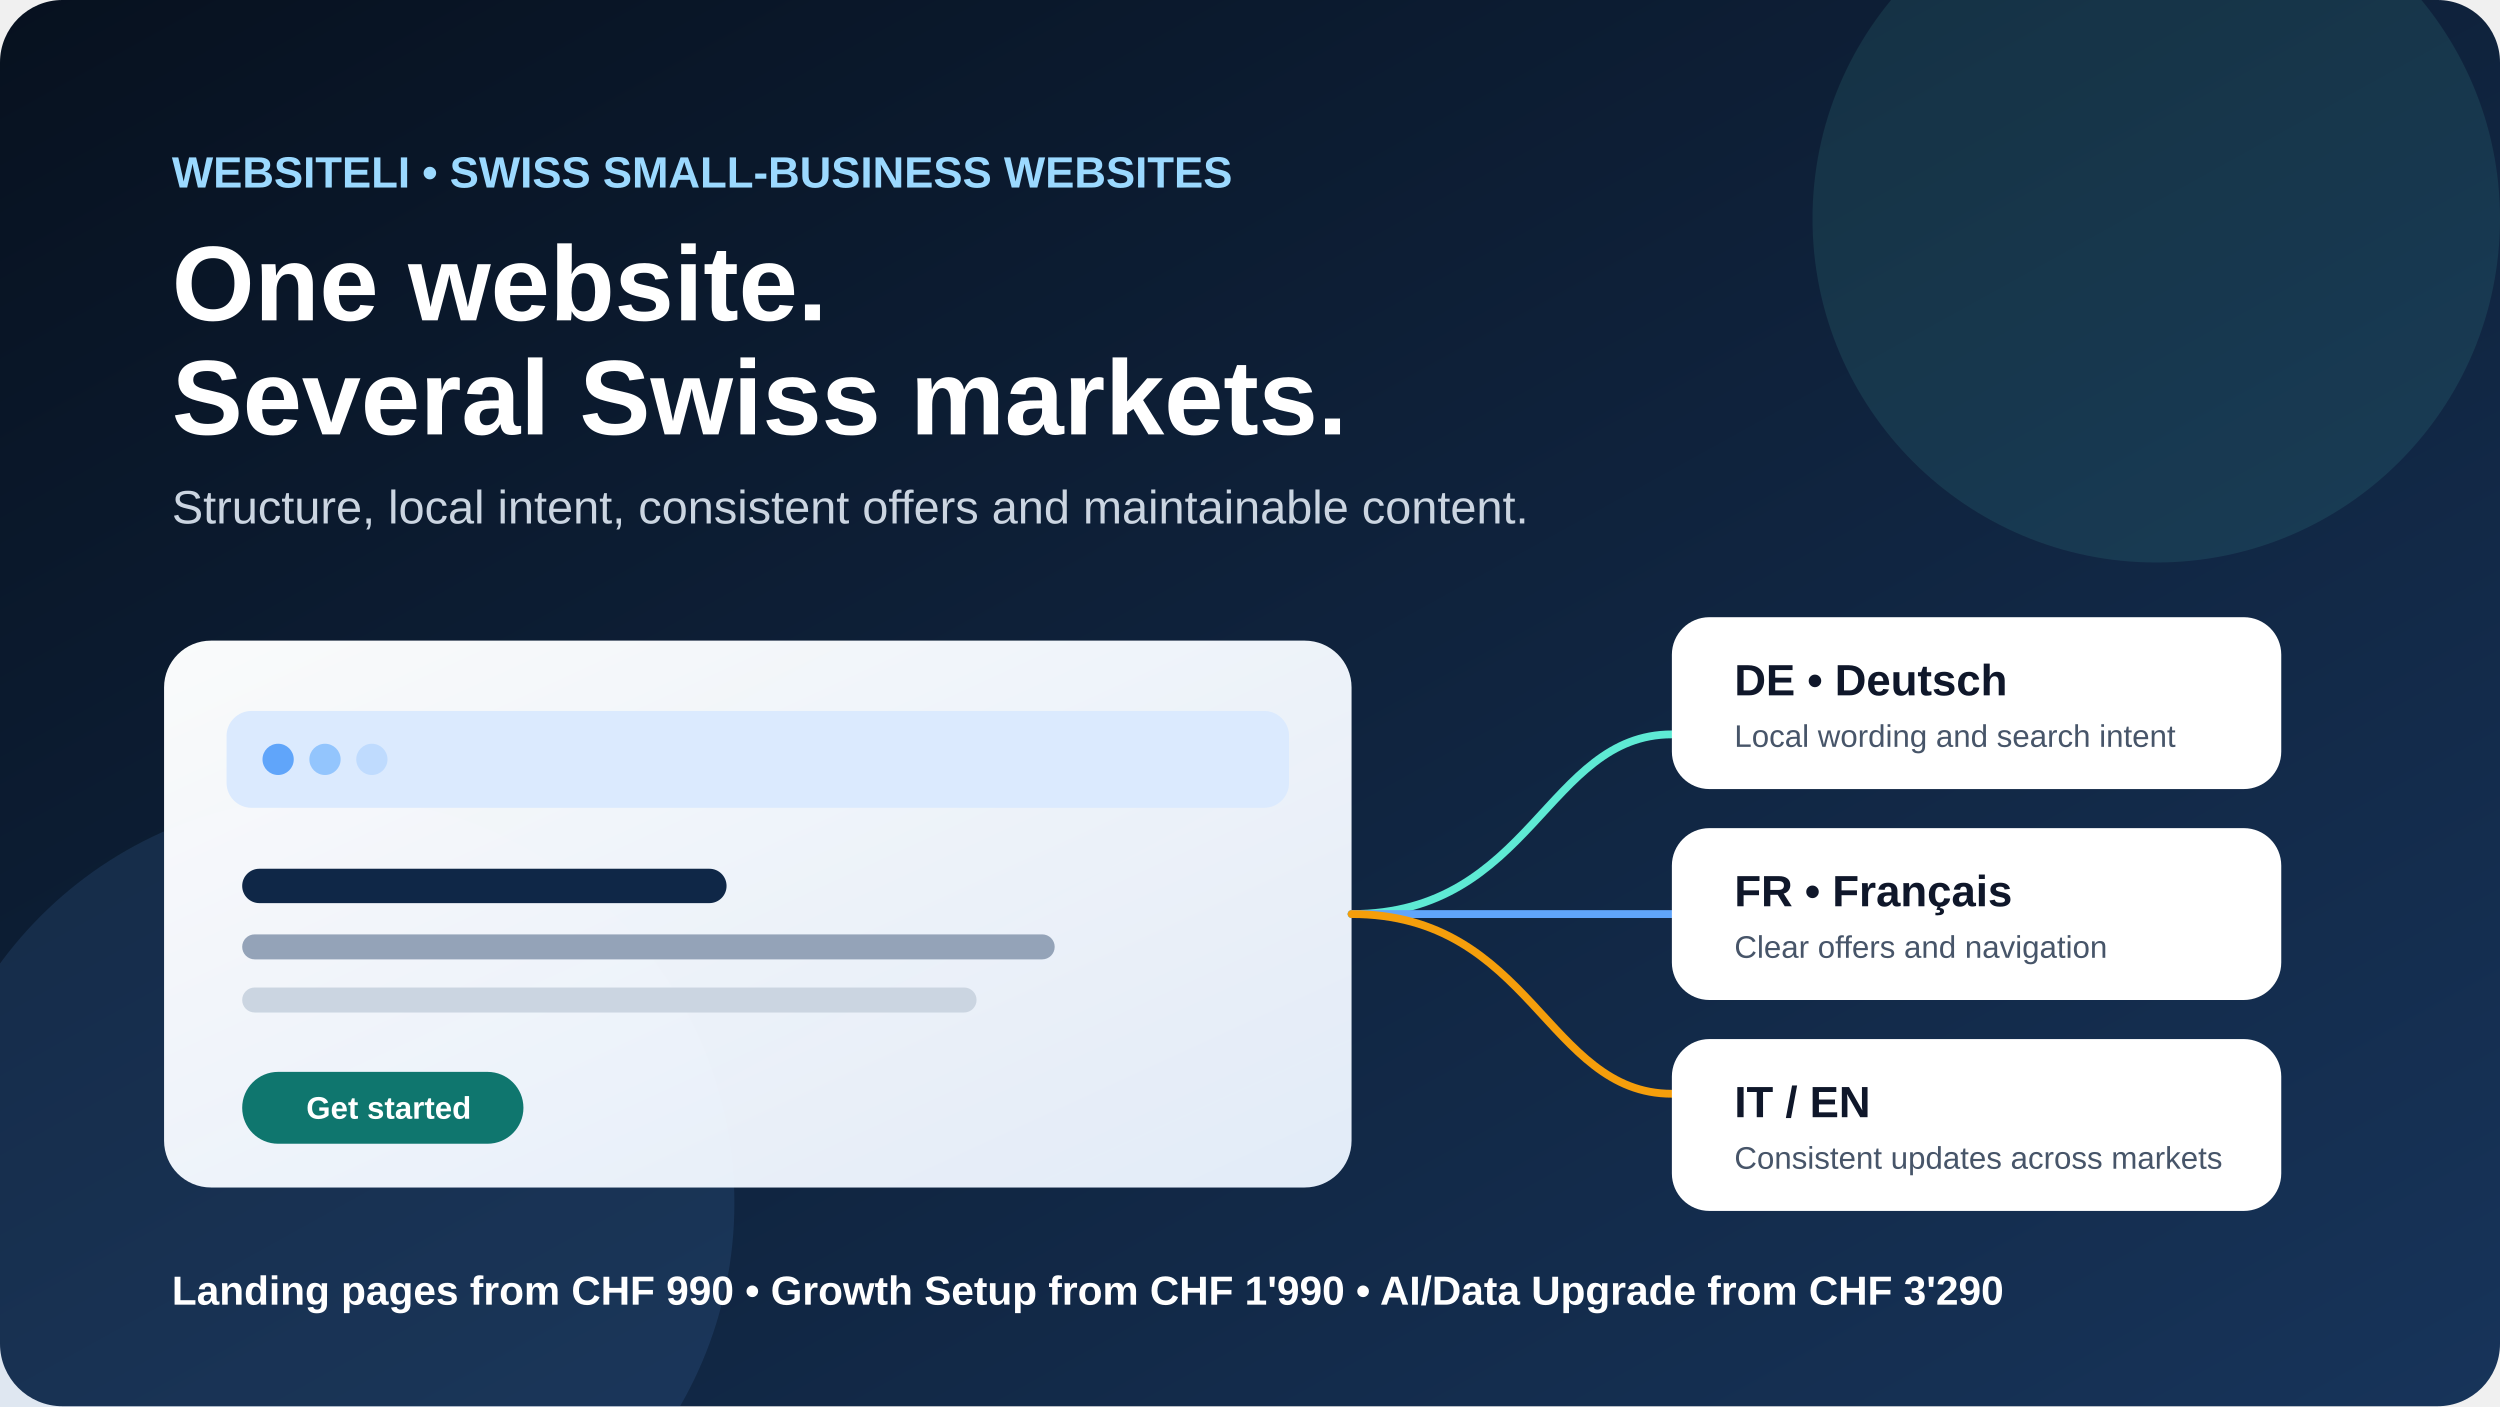
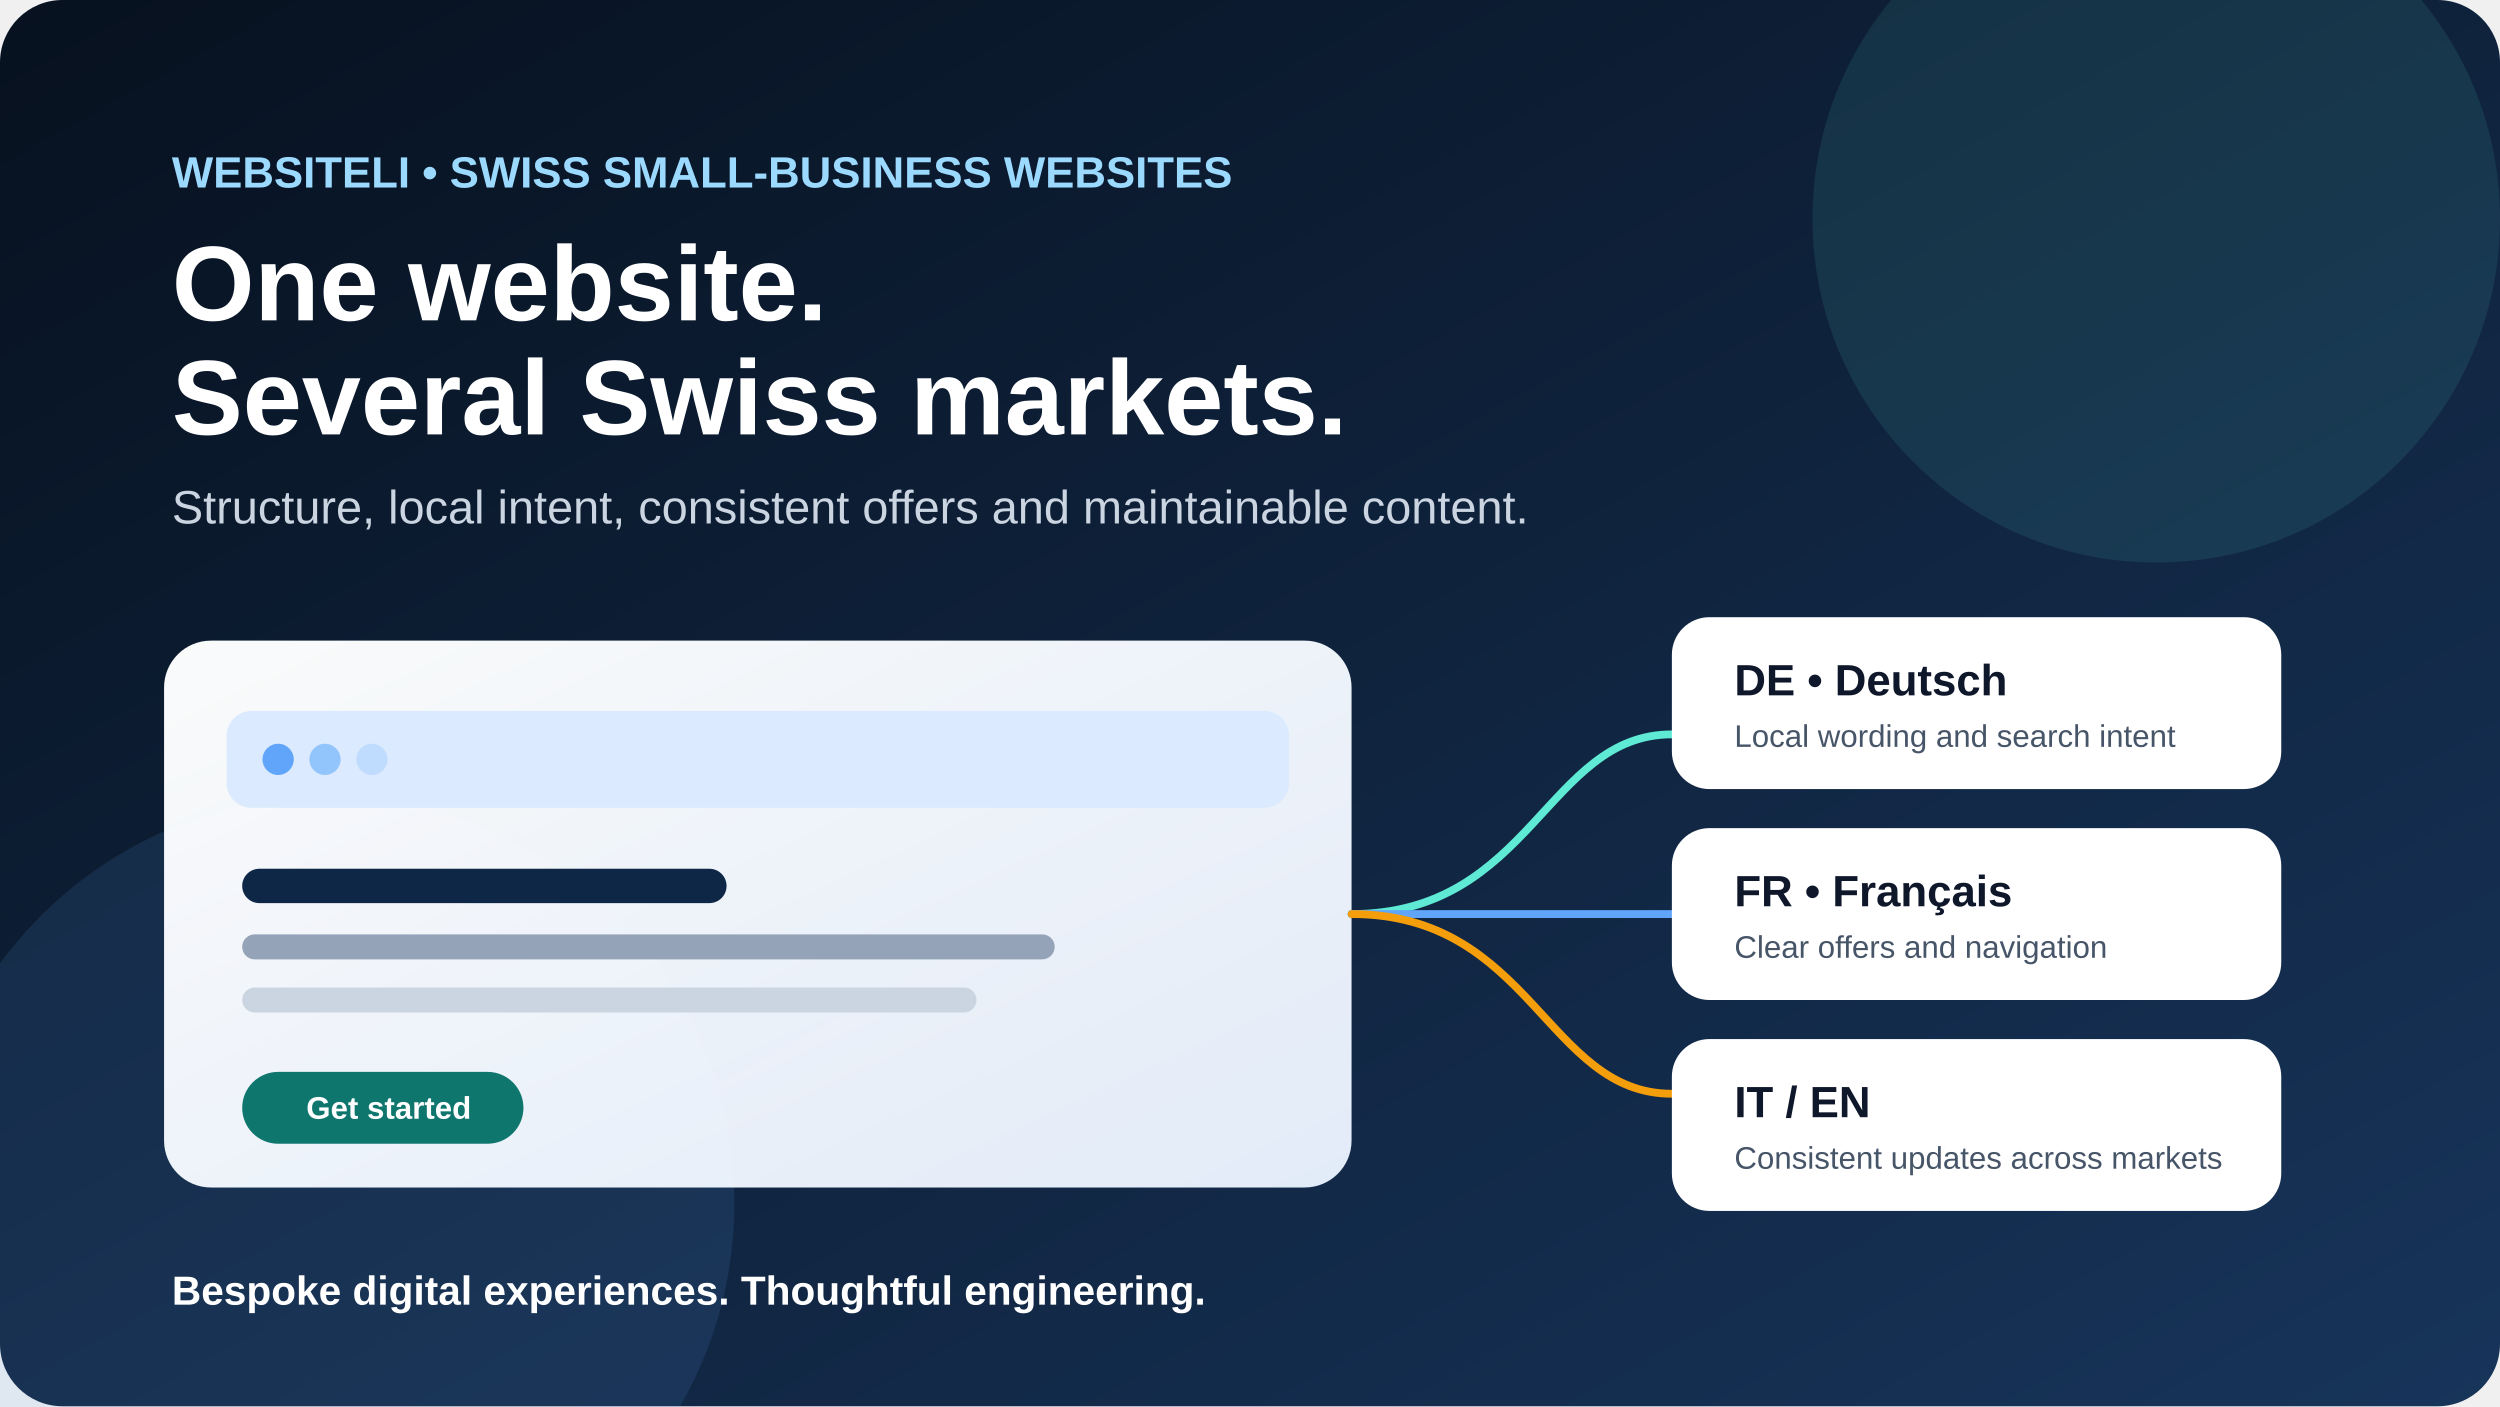
<svg xmlns="http://www.w3.org/2000/svg" width="1600" height="900" viewBox="0 0 1600 900" role="img" aria-labelledby="title desc">
  <defs>
    <linearGradient id="bg" x1="0" y1="0" x2="1" y2="1">
      <stop offset="0" stop-color="#07111f" />
      <stop offset="1" stop-color="#17345a" />
    </linearGradient>
    <linearGradient id="panel" x1="0" y1="0" x2="1" y2="1">
      <stop offset="0" stop-color="#ffffff" stop-opacity="0.98" />
      <stop offset="1" stop-color="#eaf3ff" stop-opacity="0.96" />
    </linearGradient>
  </defs>
  <rect width="1600" height="900" rx="40" fill="url(#bg)" />
  <circle cx="1380" cy="140" r="220" fill="#5eead4" opacity="0.10" />
  <circle cx="210" cy="770" r="260" fill="#60a5fa" opacity="0.12" />
  <text x="110" y="120" fill="#9bd9ff" font-family="Arial, Helvetica, sans-serif" font-size="28" font-weight="700">WEBSITELI • SWISS SMALL-BUSINESS WEBSITES</text>
  <text x="110" y="205" fill="#ffffff" font-family="Arial, Helvetica, sans-serif" font-size="68" font-weight="800">One website.</text>
  <text x="110" y="278" fill="#ffffff" font-family="Arial, Helvetica, sans-serif" font-size="68" font-weight="800">Several Swiss markets.</text>
  <text x="110" y="335" fill="#cbd5e1" font-family="Arial, Helvetica, sans-serif" font-size="30">Structure, local intent, consistent offers and maintainable content.</text>
  <rect x="105" y="410" width="760" height="350" rx="30" fill="url(#panel)" />
  <rect x="145" y="455" width="680" height="62" rx="16" fill="#dbeafe" />
  <circle cx="178" cy="486" r="10" fill="#60a5fa" />
  <circle cx="208" cy="486" r="10" fill="#93c5fd" />
  <circle cx="238" cy="486" r="10" fill="#bfdbfe" />
  <rect x="155" y="556" width="310" height="22" rx="11" fill="#0f2747" />
  <rect x="155" y="598" width="520" height="16" rx="8" fill="#94a3b8" />
  <rect x="155" y="632" width="470" height="16" rx="8" fill="#cbd5e1" />
  <rect x="155" y="686" width="180" height="46" rx="23" fill="#0f766e" />
  <text x="196" y="716" fill="#ffffff" font-family="Arial, Helvetica, sans-serif" font-size="20" font-weight="700">Get started</text>
  <path d="M865 585 C980 585 990 470 1070 470" fill="none" stroke="#5eead4" stroke-width="5" stroke-linecap="round" />
  <path d="M865 585 C980 585 990 585 1070 585" fill="none" stroke="#60a5fa" stroke-width="5" stroke-linecap="round" />
  <path d="M865 585 C980 585 990 700 1070 700" fill="none" stroke="#f59e0b" stroke-width="5" stroke-linecap="round" />
  <rect x="1070" y="395" width="390" height="110" rx="24" fill="#ffffff" />
  <text x="1110" y="445" fill="#0f172a" font-family="Arial, Helvetica, sans-serif" font-size="28" font-weight="800">DE • Deutsch</text>
  <text x="1110" y="478" fill="#475569" font-family="Arial, Helvetica, sans-serif" font-size="20">Local wording and search intent</text>
  <rect x="1070" y="530" width="390" height="110" rx="24" fill="#ffffff" />
  <text x="1110" y="580" fill="#0f172a" font-family="Arial, Helvetica, sans-serif" font-size="28" font-weight="800">FR • Français</text>
  <text x="1110" y="613" fill="#475569" font-family="Arial, Helvetica, sans-serif" font-size="20">Clear offers and navigation</text>
  <rect x="1070" y="665" width="390" height="110" rx="24" fill="#ffffff" />
  <text x="1110" y="715" fill="#0f172a" font-family="Arial, Helvetica, sans-serif" font-size="28" font-weight="800">IT / EN</text>
  <text x="1110" y="748" fill="#475569" font-family="Arial, Helvetica, sans-serif" font-size="20">Consistent updates across markets</text>
-   <text x="110" y="835" fill="#ffffff" font-family="Arial, Helvetica, sans-serif" font-size="26" font-weight="700">Landing pages from CHF 990 • Growth Setup from CHF 1'990 • AI/Data Upgrade from CHF 3'290</text>
+   <text x="110" y="835" fill="#ffffff" font-family="Arial, Helvetica, sans-serif" font-size="26" font-weight="700">Bespoke digital experiences. Thoughtful engineering.</text>
</svg>
